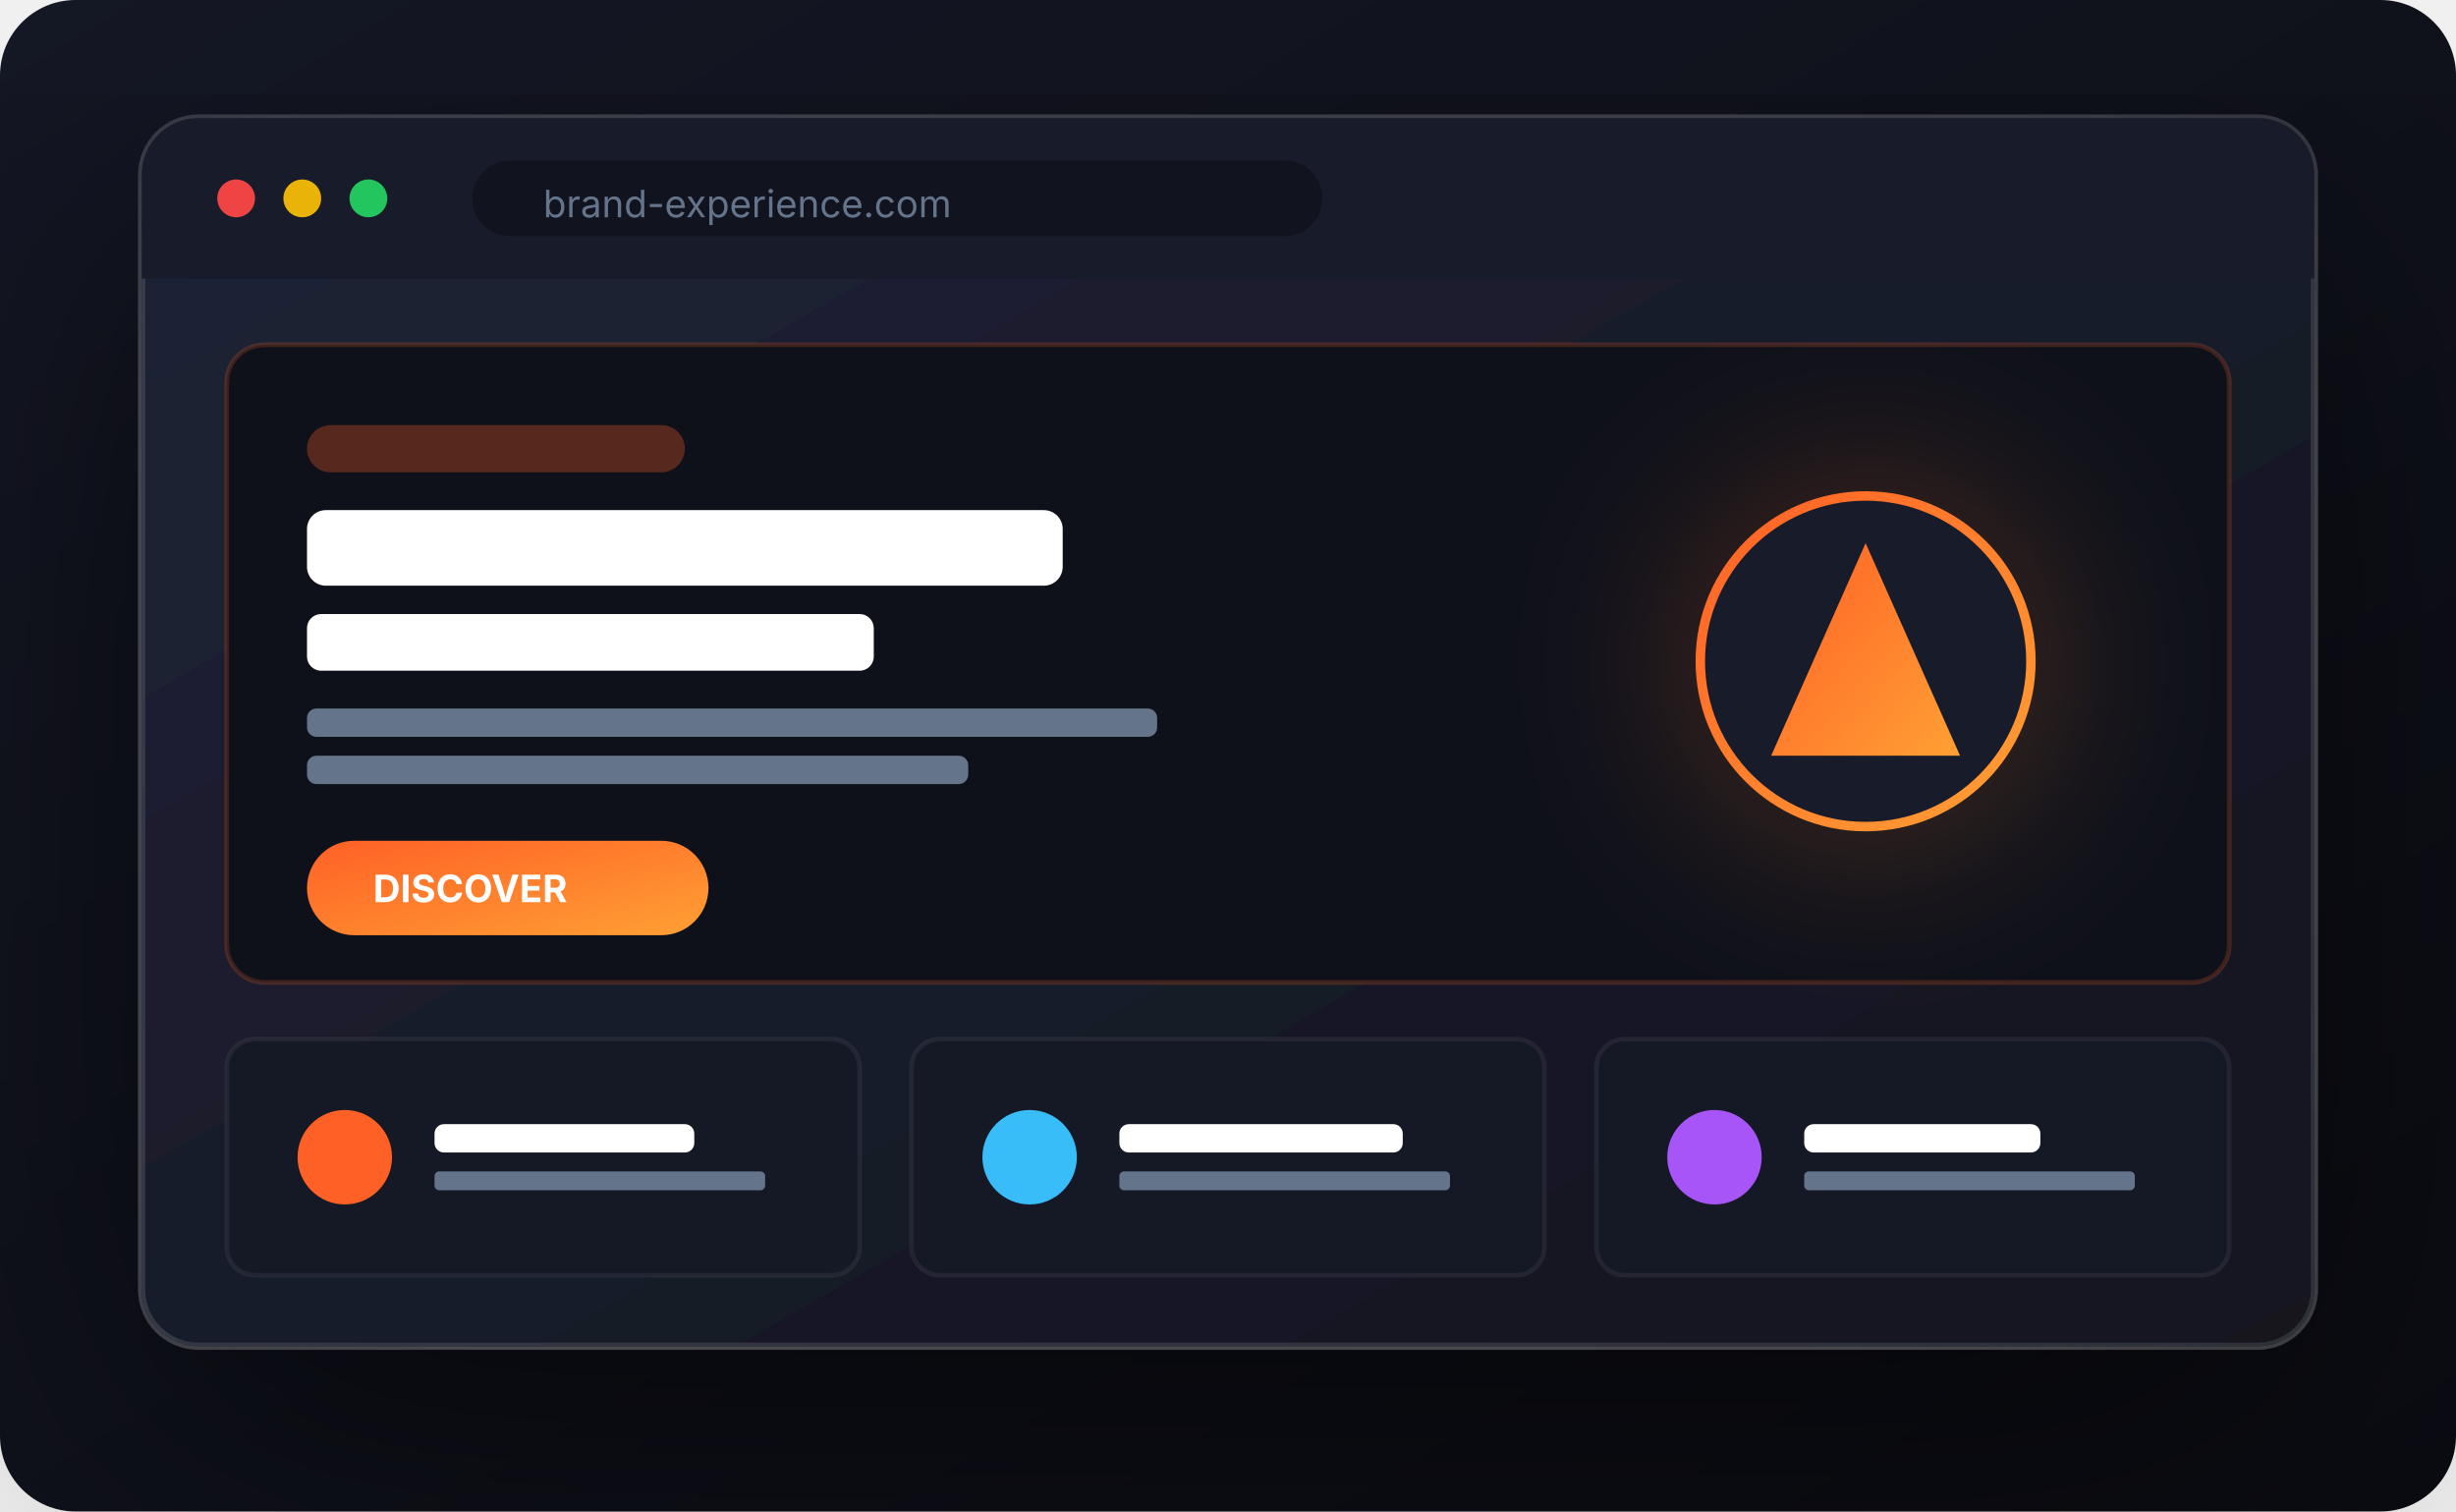
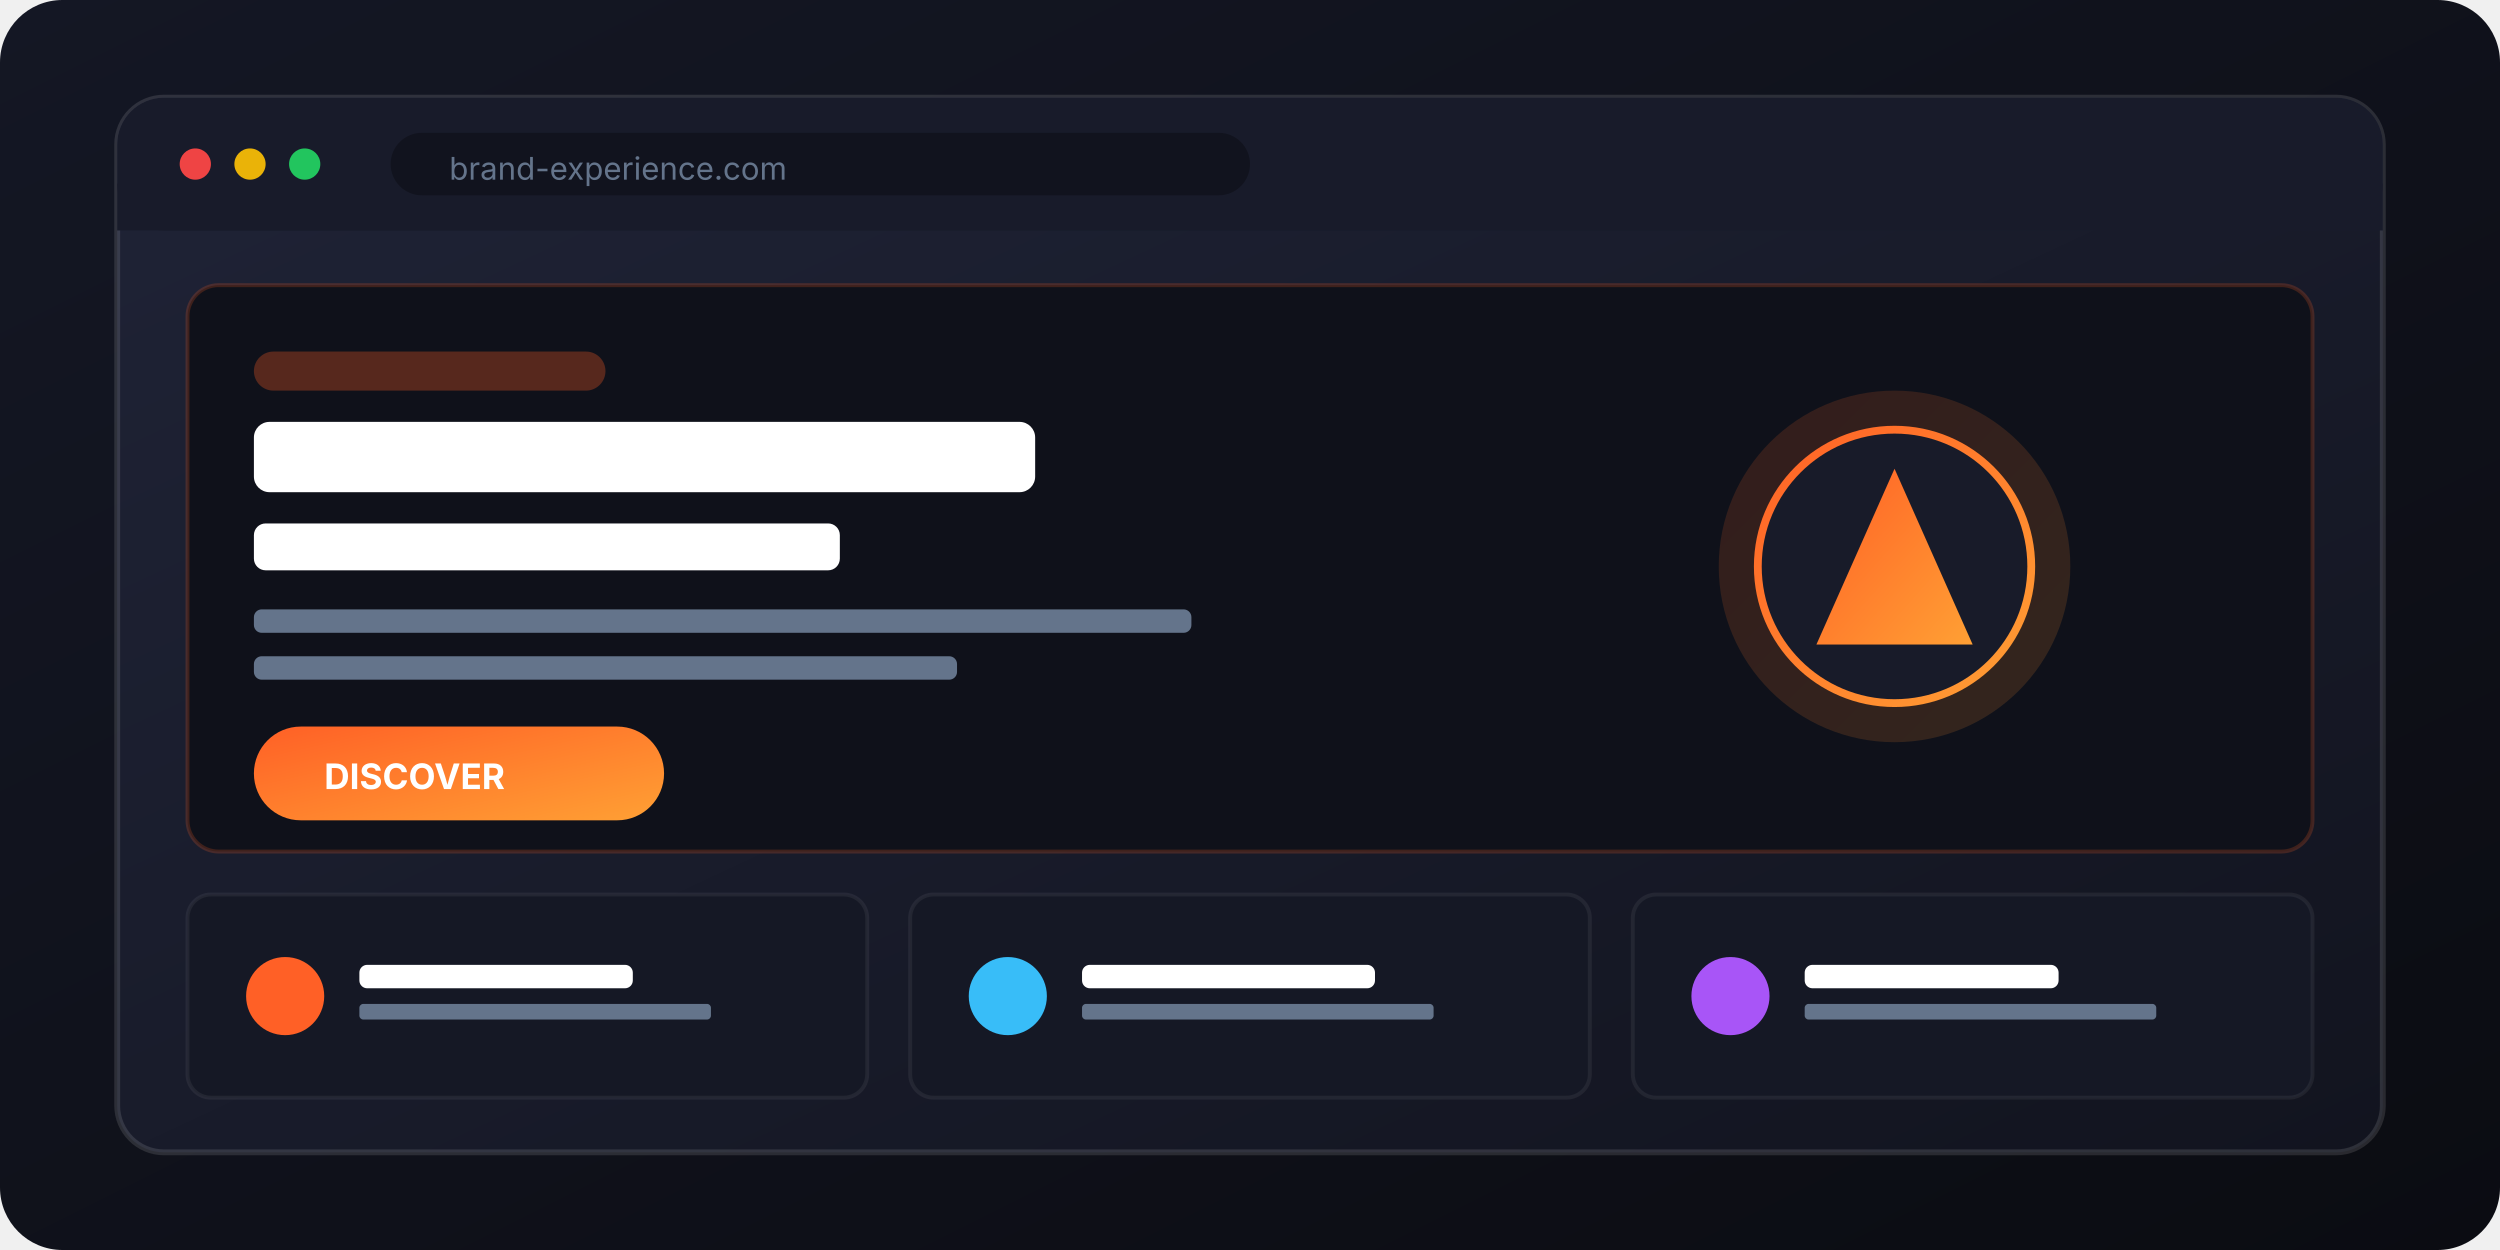
- <svg xmlns="http://www.w3.org/2000/svg" viewBox="0 0 520 320" width="100%" height="100%">
+ <svg xmlns="http://www.w3.org/2000/svg" viewBox="0 0 640 320" width="100%" height="100%">
  <defs>
    <linearGradient id="wc-bg" x1="0%" y1="0%" x2="100%" y2="100%">
      <stop offset="0%" stop-color="#141724" />
      <stop offset="100%" stop-color="#0b0c12" />
    </linearGradient>
    <linearGradient id="wc-banner" x1="0%" y1="0%" x2="100%" y2="100%">
      <stop offset="0%" stop-color="#1f2336" />
      <stop offset="100%" stop-color="#12141f" />
    </linearGradient>
    <linearGradient id="wc-orange" x1="0%" y1="0%" x2="100%" y2="100%">
      <stop offset="0%" stop-color="#ff6026" />
      <stop offset="100%" stop-color="#ffa034" />
    </linearGradient>
  </defs>
-   <rect width="520" height="320" rx="16" fill="url(#wc-bg)" />
+   <rect width="640" height="320" rx="16" fill="url(#wc-bg)" />
  <g transform="translate(30, 25)">
-     <rect width="460" height="260" rx="12" fill="url(#wc-banner)" stroke="rgba(255,255,255,0.12)" stroke-width="1.5" filter="drop-shadow(0 20px 40px rgba(0,0,0,0.6))" />
-     <rect width="460" height="34" rx="12" fill="#181b2a" />
-     <rect y="22" width="460" height="12" fill="#181b2a" />
+     <rect width="580" height="270" rx="12" fill="url(#wc-banner)" stroke="rgba(255,255,255,0.12)" stroke-width="1.5" />
+     <rect width="580" height="34" rx="12" fill="#181b2a" />
+     <rect y="22" width="580" height="12" fill="#181b2a" />
    <circle cx="20" cy="17" r="4" fill="#ef4444" />
    <circle cx="34" cy="17" r="4" fill="#eab308" />
    <circle cx="48" cy="17" r="4" fill="#22c55e" />
-     <rect x="70" y="9" width="180" height="16" rx="8" fill="#11131e" />
+     <rect x="70" y="9" width="220" height="16" rx="8" fill="#11131e" />
    <text x="85" y="21" font-family="'Inter', sans-serif" font-size="8" fill="#64748b">brand-experience.com</text>
-     <rect x="18" y="48" width="424" height="135" rx="8" fill="#0f111a" stroke="rgba(255,96,38,0.2)" />
+     <rect x="18" y="48" width="544" height="145" rx="8" fill="#0f111a" stroke="rgba(255,96,38,0.2)" />
    <g transform="translate(35, 65)">
-       <rect width="80" height="10" rx="5" fill="rgba(255,96,38,0.3)" />
-       <rect y="18" width="160" height="16" rx="4" fill="#ffffff" />
-       <rect y="40" width="120" height="12" rx="3" fill="#ffffff" />
-       <rect y="60" width="180" height="6" rx="2" fill="#64748b" />
-       <rect y="70" width="140" height="6" rx="2" fill="#64748b" />
-       <rect y="88" width="85" height="20" rx="10" fill="url(#wc-orange)" />
-       <text x="14" y="101" font-family="'Inter', sans-serif" font-weight="700" font-size="8" fill="#ffffff">DISCOVER</text>
+       <rect width="90" height="10" rx="5" fill="rgba(255,96,38,0.3)" />
+       <rect y="18" width="200" height="18" rx="4" fill="#ffffff" />
+       <rect y="44" width="150" height="12" rx="3" fill="#ffffff" />
+       <rect y="66" width="240" height="6" rx="2" fill="#64748b" />
+       <rect y="78" width="180" height="6" rx="2" fill="#64748b" />
+       <rect y="96" width="105" height="24" rx="12" fill="url(#wc-orange)" />
+       <text x="18" y="112" font-family="'Inter', sans-serif" font-weight="700" font-size="9" fill="#ffffff">DISCOVER</text>
    </g>
-     <g transform="translate(300, 60)">
-       <circle cx="65" cy="55" r="45" fill="url(#wc-orange)" opacity="0.15" filter="blur(15px)" />
+     <g transform="translate(390, 65)">
+       <circle cx="65" cy="55" r="45" fill="url(#wc-orange)" opacity="0.15" />
      <circle cx="65" cy="55" r="35" fill="#181b29" stroke="url(#wc-orange)" stroke-width="2" />
      <polygon points="65,30 85,75 45,75" fill="url(#wc-orange)" />
    </g>
-     <g transform="translate(18, 195)">
-       <rect width="134" height="50" rx="6" fill="#151825" stroke="rgba(255,255,255,0.06)" />
-       <circle cx="25" cy="25" r="10" fill="#ff6026" />
-       <rect x="44" y="18" width="55" height="6" rx="2" fill="#ffffff" />
-       <rect x="44" y="28" width="70" height="4" rx="1" fill="#64748b" />
-       <rect x="145" y="0" width="134" height="50" rx="6" fill="#151825" stroke="rgba(255,255,255,0.06)" />
-       <circle cx="170" cy="25" r="10" fill="#38bdf8" />
-       <rect x="189" y="18" width="60" height="6" rx="2" fill="#ffffff" />
-       <rect x="189" y="28" width="70" height="4" rx="1" fill="#64748b" />
-       <rect x="290" y="0" width="134" height="50" rx="6" fill="#151825" stroke="rgba(255,255,255,0.06)" />
-       <circle cx="315" cy="25" r="10" fill="#a855f7" />
-       <rect x="334" y="18" width="50" height="6" rx="2" fill="#ffffff" />
-       <rect x="334" y="28" width="70" height="4" rx="1" fill="#64748b" />
+     <g transform="translate(18, 204)">
+       <rect width="174" height="52" rx="6" fill="#151825" stroke="rgba(255,255,255,0.06)" />
+       <circle cx="25" cy="26" r="10" fill="#ff6026" />
+       <rect x="44" y="18" width="70" height="6" rx="2" fill="#ffffff" />
+       <rect x="44" y="28" width="90" height="4" rx="1" fill="#64748b" />
+       <rect x="185" y="0" width="174" height="52" rx="6" fill="#151825" stroke="rgba(255,255,255,0.06)" />
+       <circle cx="210" cy="26" r="10" fill="#38bdf8" />
+       <rect x="229" y="18" width="75" height="6" rx="2" fill="#ffffff" />
+       <rect x="229" y="28" width="90" height="4" rx="1" fill="#64748b" />
+       <rect x="370" y="0" width="174" height="52" rx="6" fill="#151825" stroke="rgba(255,255,255,0.06)" />
+       <circle cx="395" cy="26" r="10" fill="#a855f7" />
+       <rect x="414" y="18" width="65" height="6" rx="2" fill="#ffffff" />
+       <rect x="414" y="28" width="90" height="4" rx="1" fill="#64748b" />
    </g>
  </g>
</svg>
